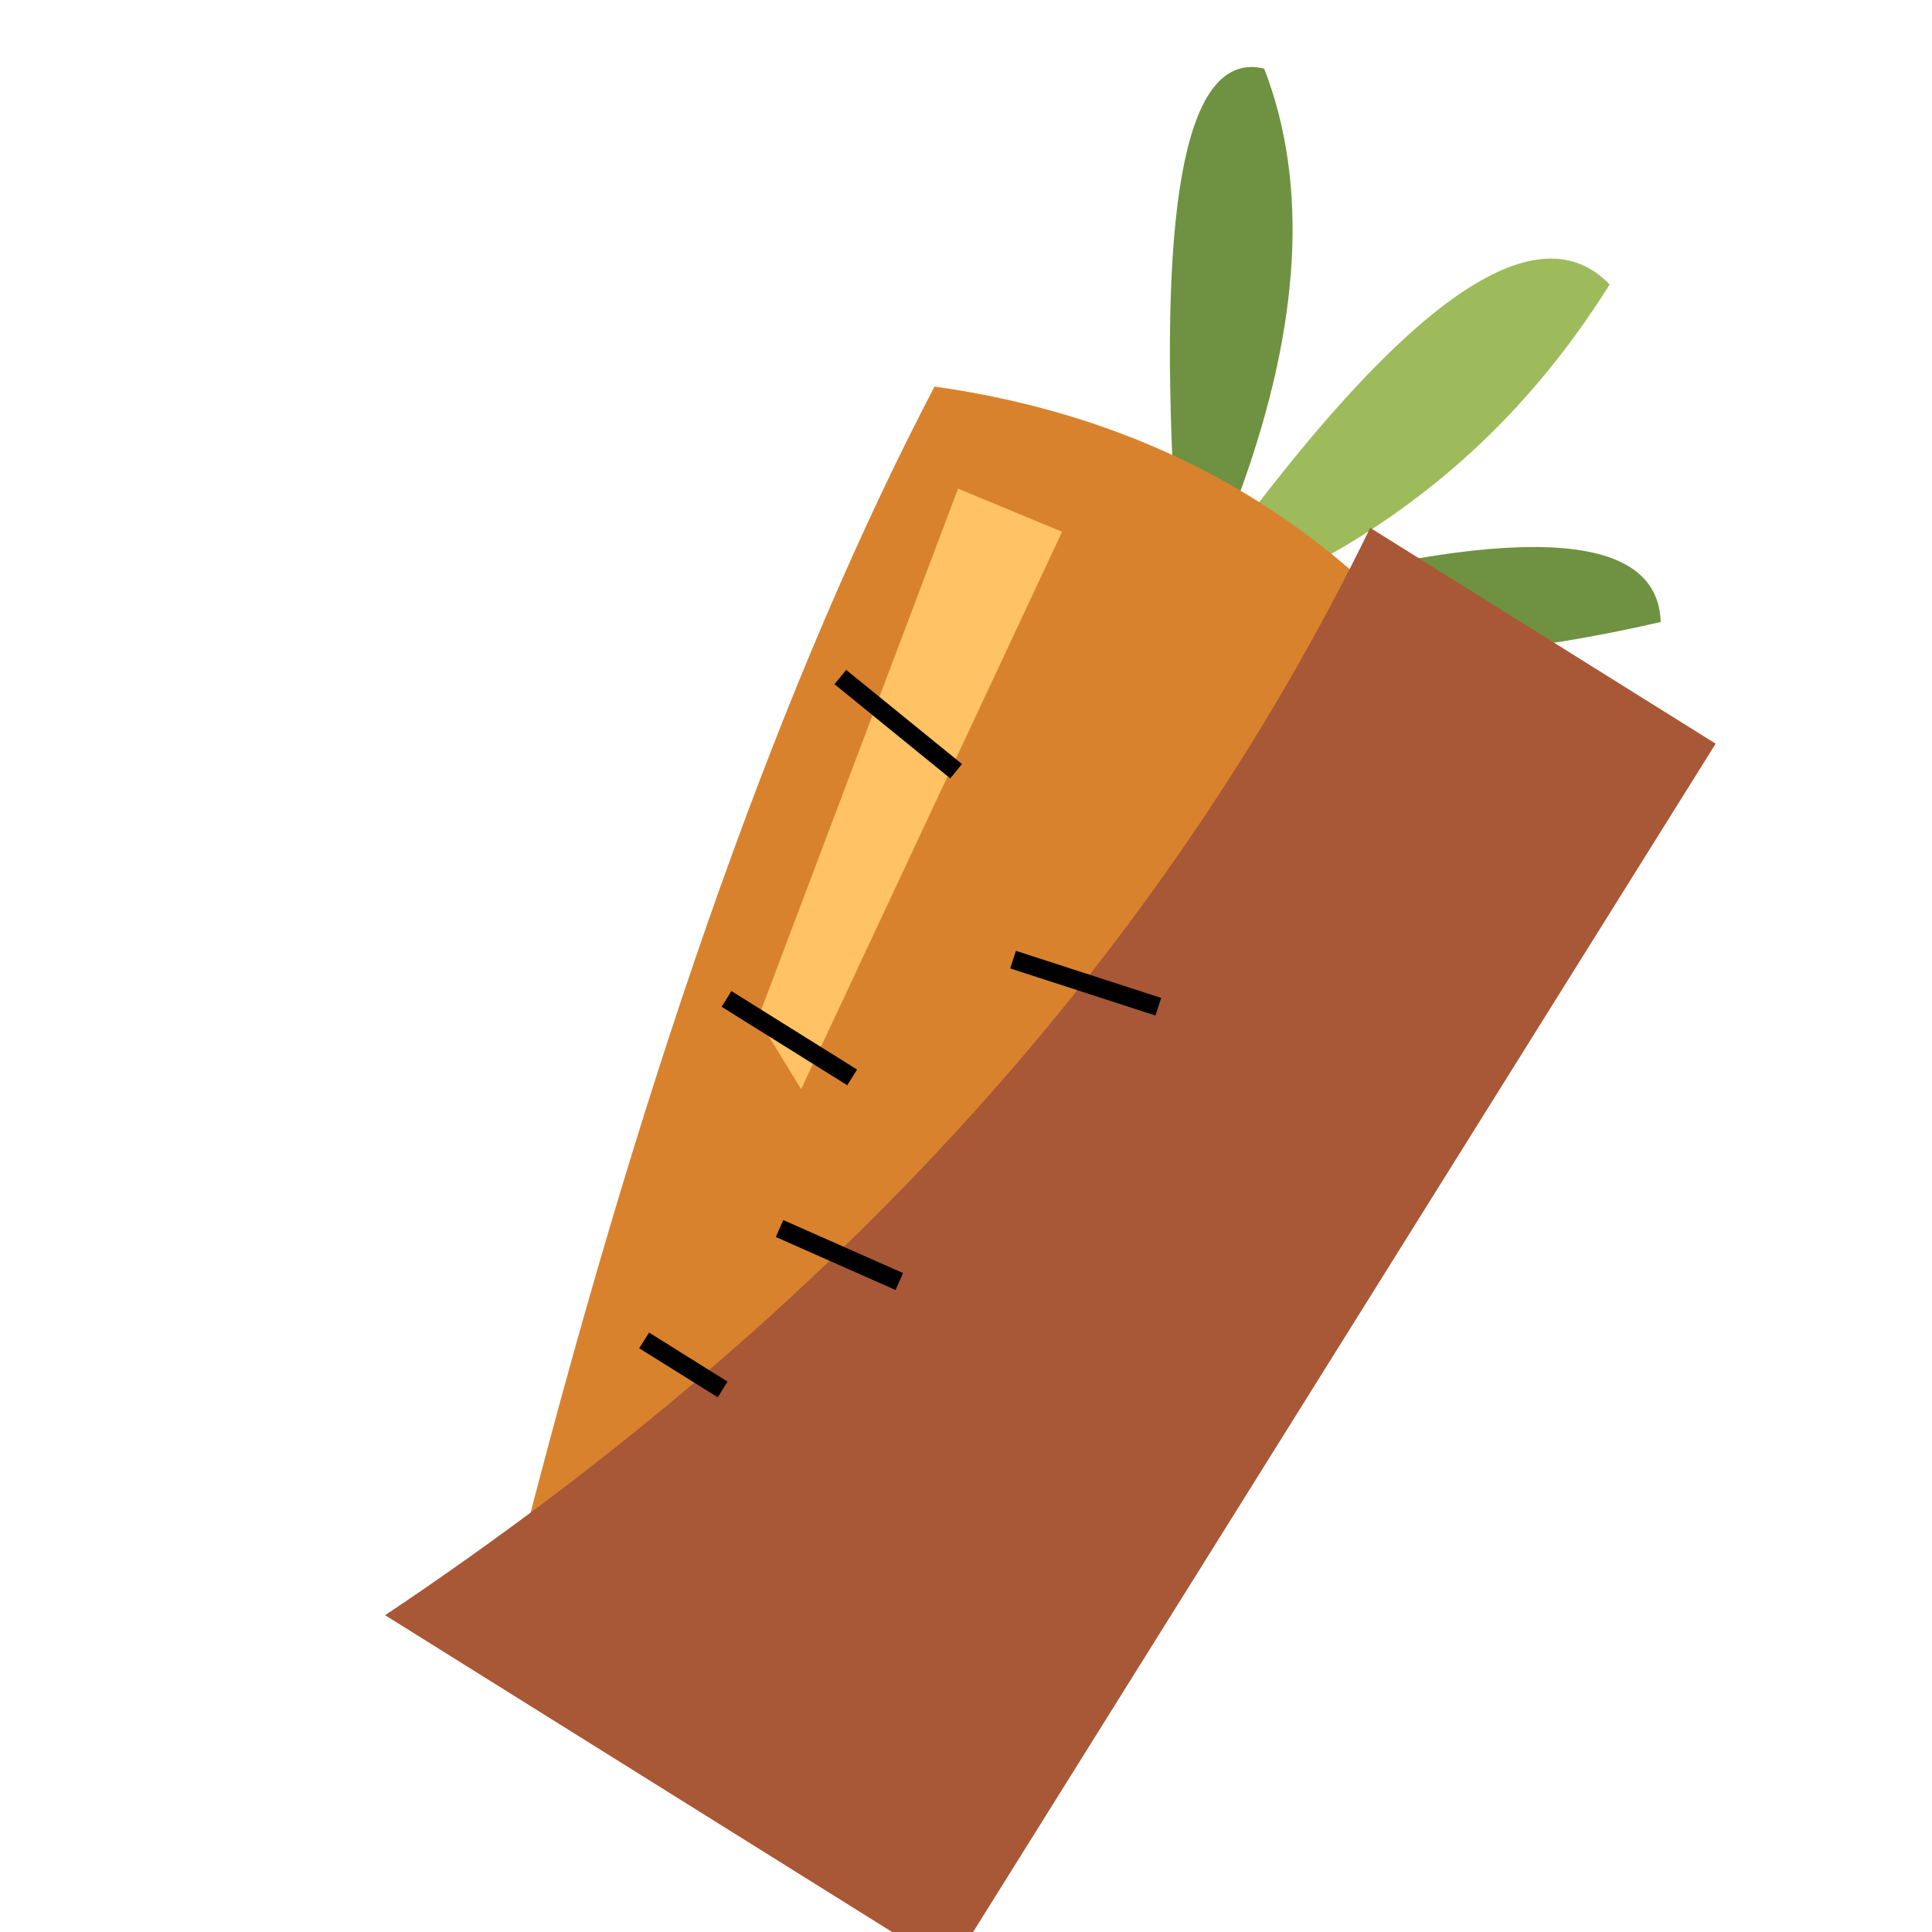
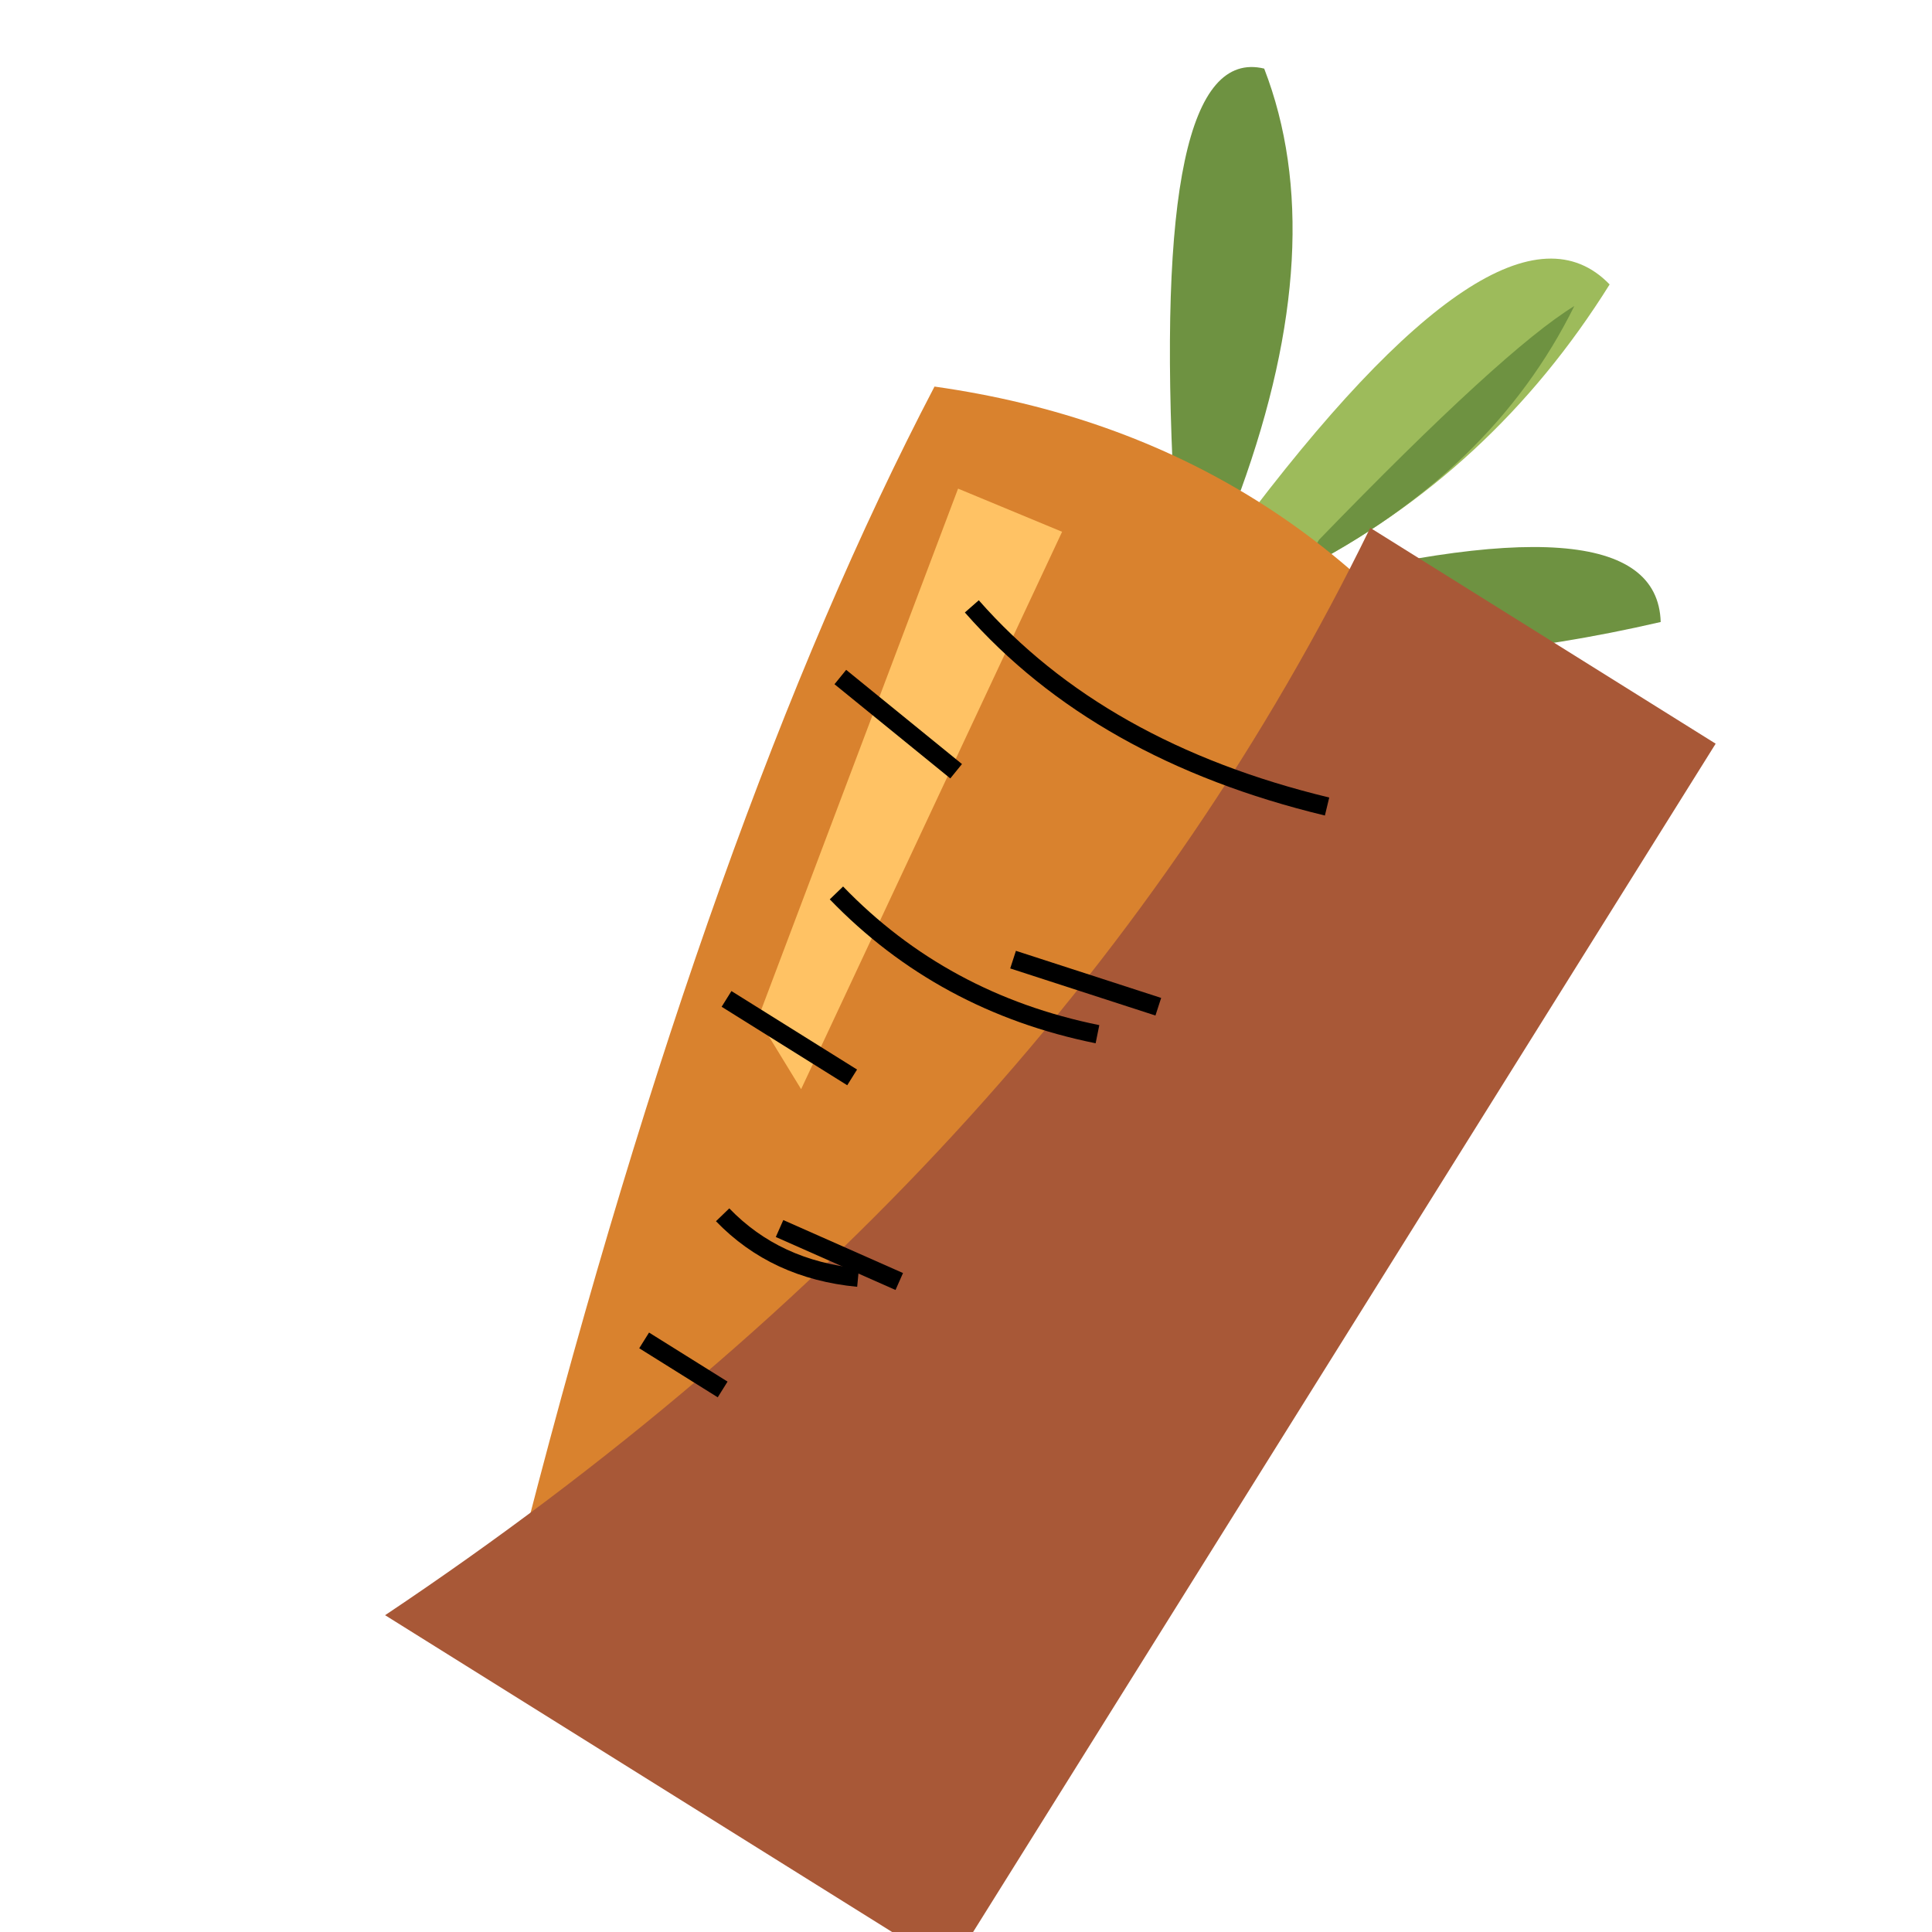
<svg xmlns="http://www.w3.org/2000/svg" viewBox="0 0 96 96" data-trait="5.2" data-pas="0.6" data-tremble="0.35" data-halo="3.6">
  <g transform="translate(2 4) rotate(32 48 48) scale(0.92)">
    <path d="M44 22 Q30 2 36 0 Q44 6 47 20 Z" fill="#6E9241" />
    <path d="M48 22 Q50 -2 58 0 Q58 12 52 22 Z" fill="#9DBB5B" />
+     <path data-w="0" d="M52 20 Q55 6 57 2 Q58 12 52 22 Z" fill="#6E9241" />
    <path d="M51 24 Q66 8 70 14 Q62 22 54 26 Z" fill="#6E9241" />
    <path id="carotte" d="M30 24 Q48 16 66 24 Q64 50 50 90 Q46 94 44 88 Q32 50 30 24 Z" fill="#D9822E" />
    <path data-clip="carotte" data-w="0" d="M54 18 L76 18 L76 96 L40 96 Q58 56 54 18 Z" fill="#A85837" />
    <path data-clip="carotte" data-w="0" d="M34 28 L40 27 L44 60 L40 58 Z" fill="#FFC264" />
+     <g data-clip="carotte" data-teinte="#A85837" data-w="0.32" fill="none" stroke="#000">
+       <path d="M38 33 Q48 36 60 32 M40 50 Q48 52 56 49 M44 68 Q48 69 52 67" />
+     </g>
    <g data-w="0.45" fill="none" stroke="#000">
      <path d="M34 40 l8 1 M58 46 l-8 2 M38 58 l8 0 M54 66 l-7 1 M44 76 l5 0" />
    </g>
  </g>
</svg>
